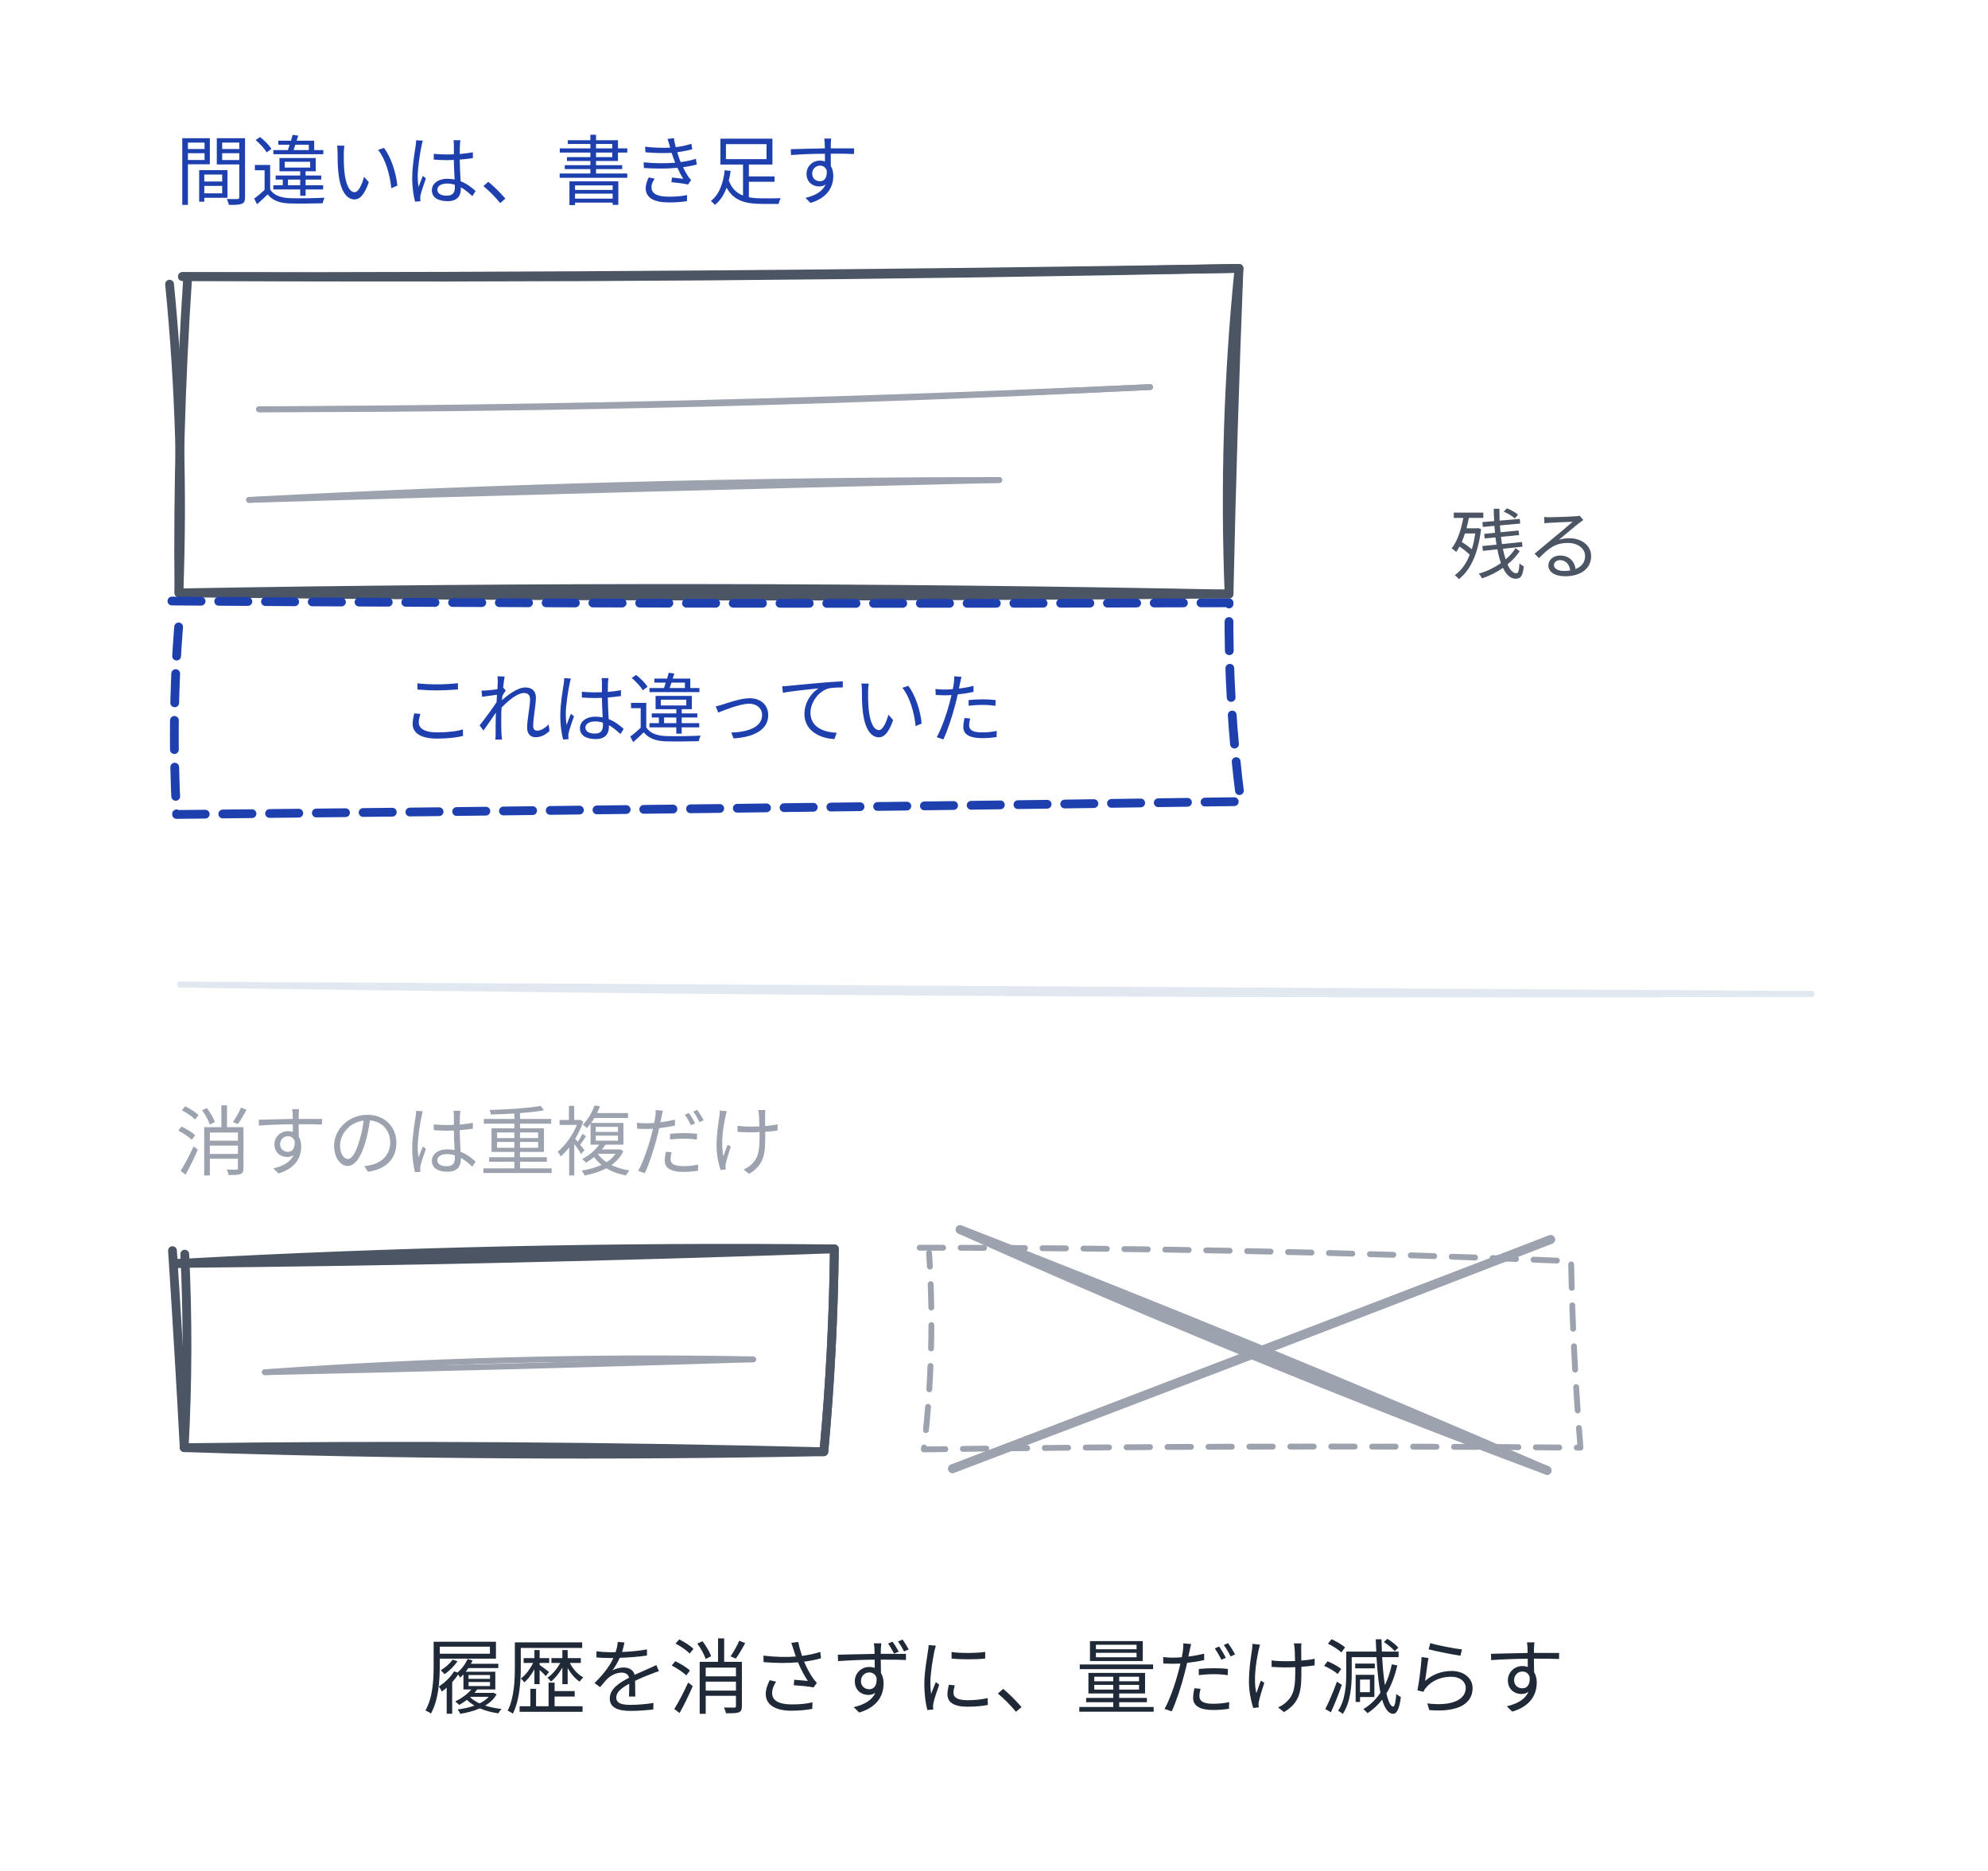
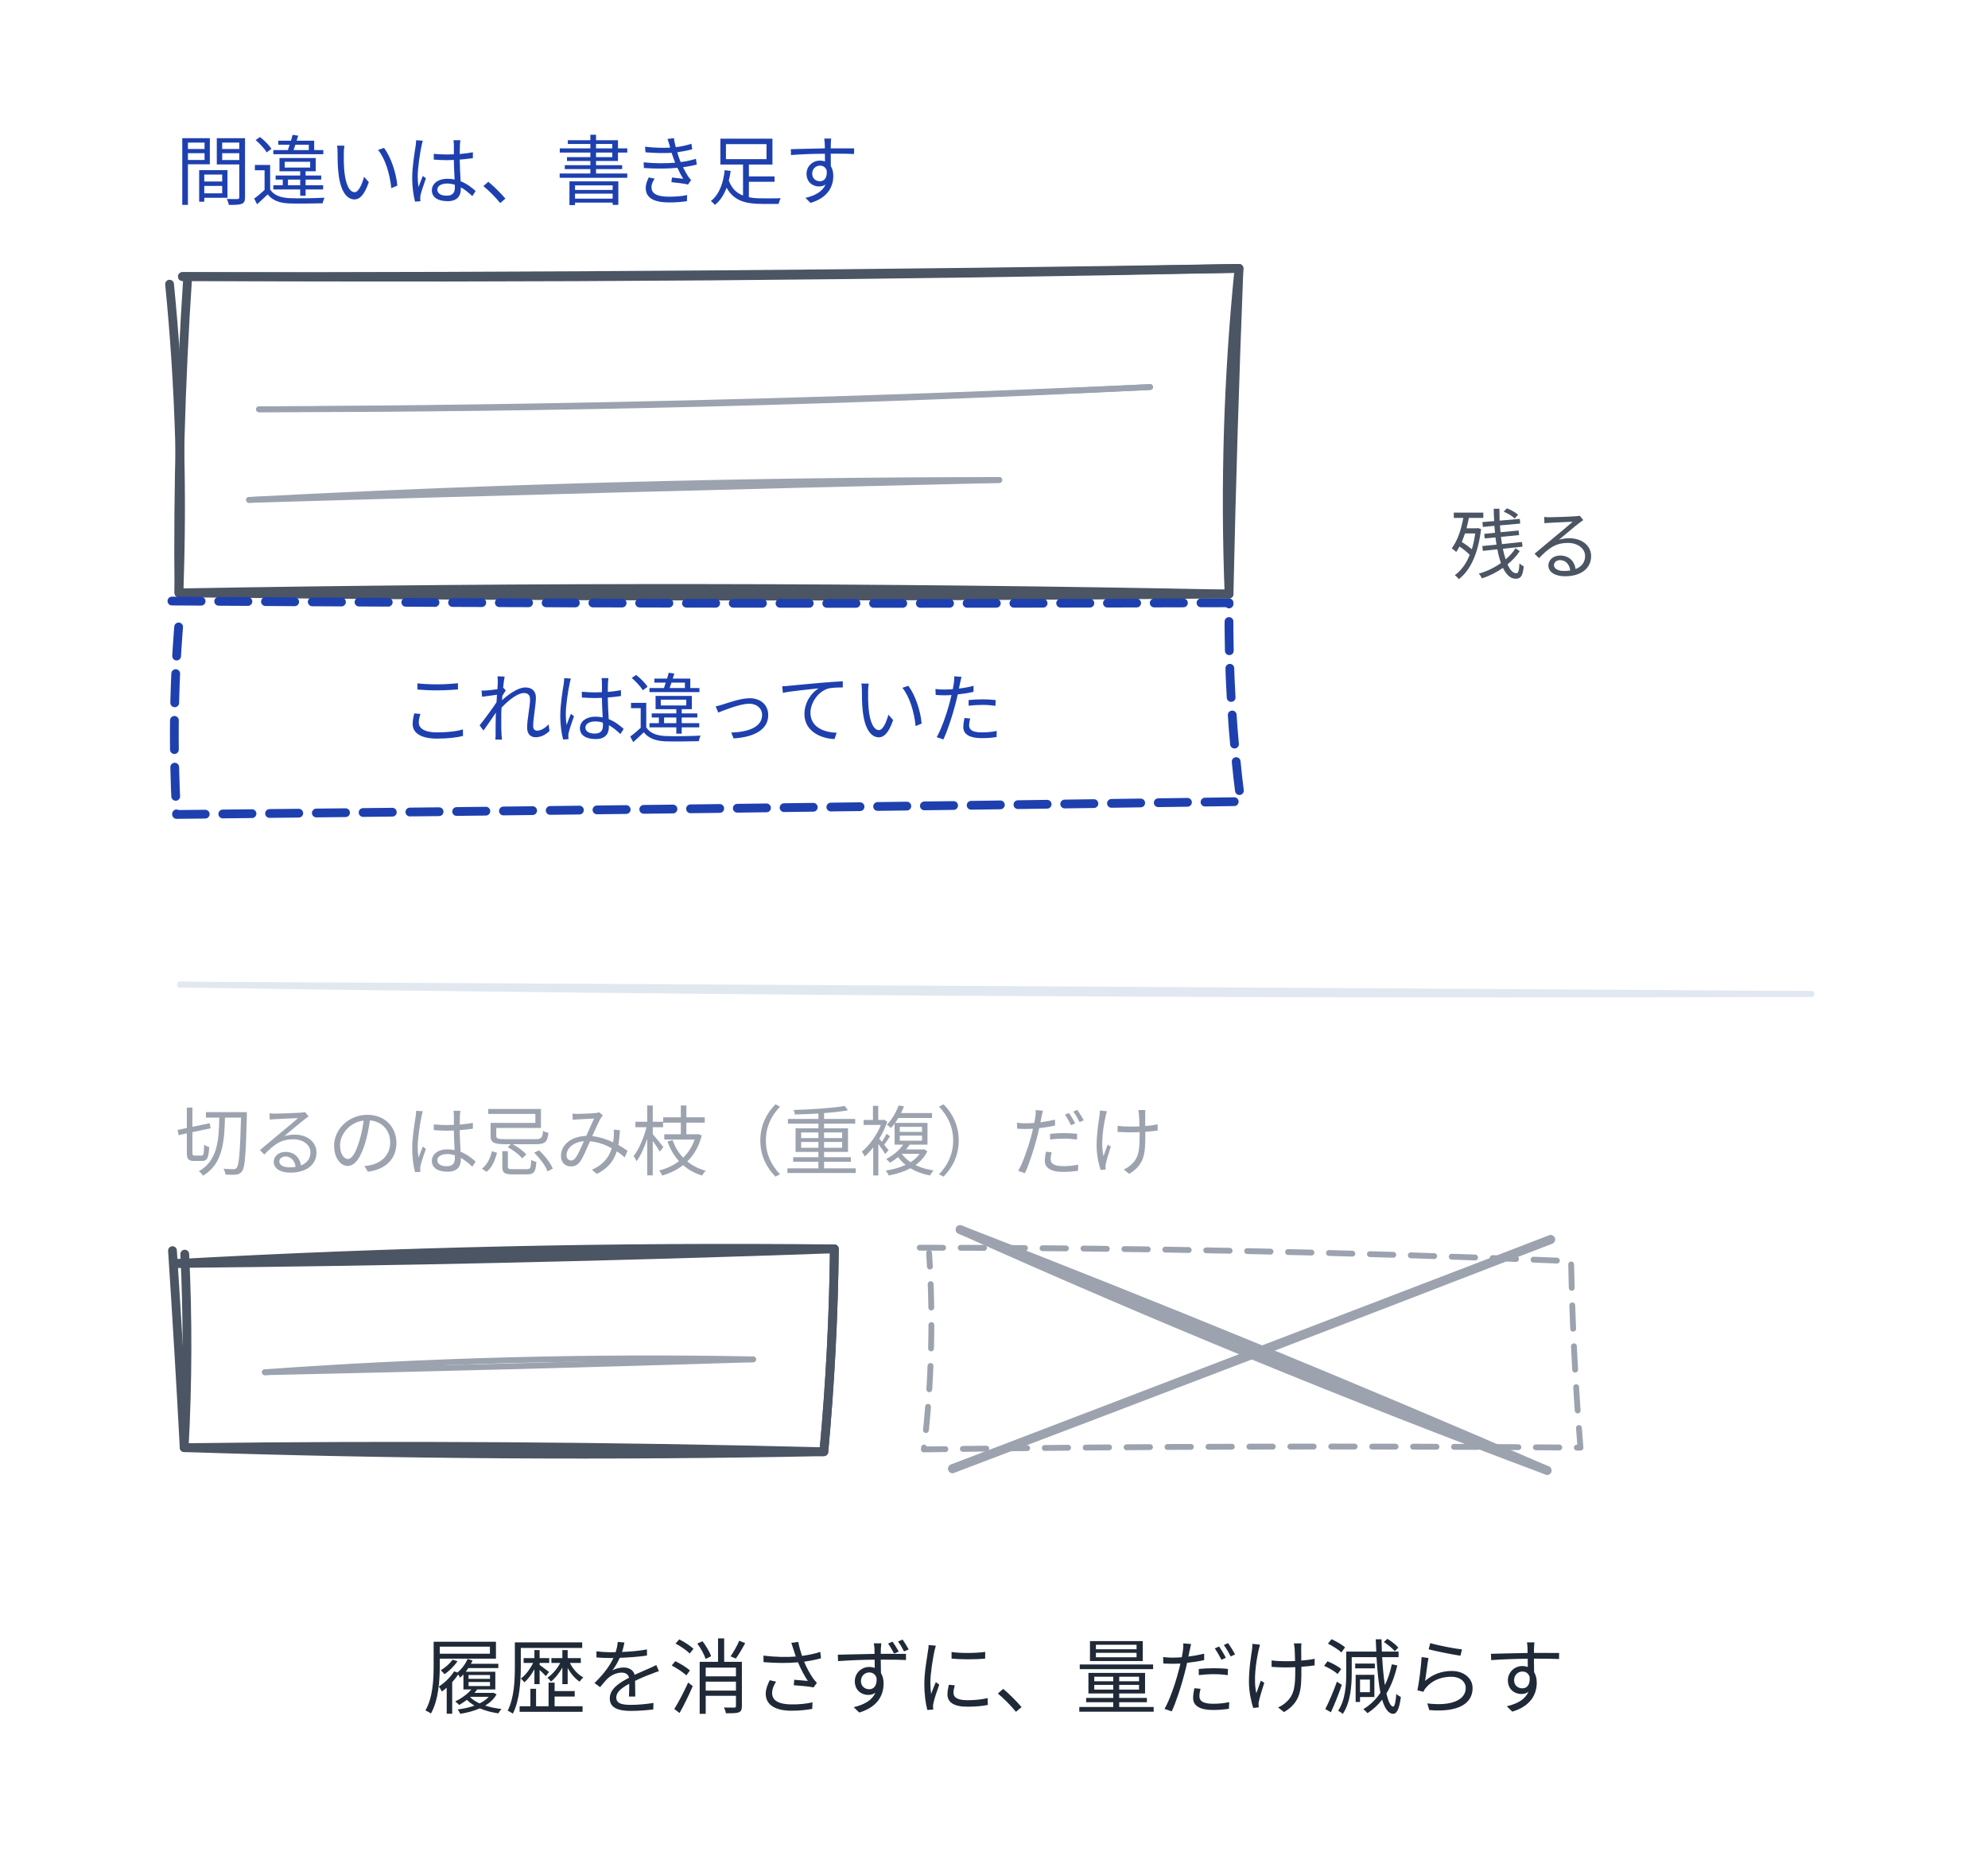
<svg xmlns="http://www.w3.org/2000/svg" width="340" height="320" viewBox="0 0 340 320" preserveAspectRatio="xMidYMid meet">
  <text x="30" y="34" font-family="sans-serif" font-size="13" fill="#1E40AF">間違いは、書き足す</text>
  <path d="M31.2 47.3 Q121.6 47.8 211.9 45.9 Q210.8 73.8 210.2 101.6 Q120.4 102.4 30.6 101.4 Q31.6 74.9 29 48.6" fill="none" stroke="#4B5563" stroke-width="1.5" stroke-linejoin="round" stroke-linecap="round" />
  <path d="M31.2 47.3 Q121.6 47.4 211.9 45.9 Q209.1 73.7 210.2 101.6 Q120.4 99.8 30.6 101.4 Q30.3 74.4 32.1 47.4" fill="none" stroke="#4B5563" stroke-width="1.5" stroke-linejoin="round" stroke-linecap="round" />
  <path d="M44.3 70 Q120.5 70 196.7 66.2" fill="none" stroke="#9CA3AF" stroke-width="1" stroke-linejoin="round" stroke-linecap="round" />
  <path d="M44.3 70 Q120.5 69.7 196.7 66.2" fill="none" stroke="#9CA3AF" stroke-width="1" stroke-linejoin="round" stroke-linecap="round" />
  <path d="M42.6 85.5 Q106.7 82.1 170.9 82.1" fill="none" stroke="#9CA3AF" stroke-width="1" stroke-linejoin="round" stroke-linecap="round" />
  <path d="M42.6 85.5 Q106.8 83.6 170.9 82.1" fill="none" stroke="#9CA3AF" stroke-width="1" stroke-linejoin="round" stroke-linecap="round" />
  <path d="M29.4 102.8 Q119.8 103.4 210.2 103.1 Q210 120.2 212.2 137.1 Q121.2 138.4 30.2 139.3 Q29.2 121.7 30.8 104.3" fill="none" stroke="#1E40AF" stroke-width="1.5" stroke-dasharray="5 3" stroke-linejoin="round" stroke-linecap="round" />
  <text x="120" y="126" text-anchor="middle" font-family="sans-serif" font-size="13" fill="#1E40AF">これは違っていた</text>
  <text x="248" y="98" font-family="sans-serif" font-size="13" fill="#4B5563">残る</text>
  <path d="M30.8 168.4 Q170.3 170.5 309.8 170" fill="none" stroke="#E2E8F0" stroke-width="1" stroke-linejoin="round" stroke-linecap="round" />
  <path d="M30.8 168.4 Q170.3 169.1 309.8 170" fill="none" stroke="#E2E8F0" stroke-width="1" stroke-linejoin="round" stroke-linecap="round" />
-   <text x="30" y="200" font-family="sans-serif" font-size="13" fill="#9CA3AF">消すのは重複だけ</text>
+   <text x="30" y="200" font-family="sans-serif" font-size="13" fill="#9CA3AF">切るのは忌み枝（重複）だけ</text>
  <path d="M30.3 216.1 Q86.4 213 142.7 213.6 Q142.5 231 140.9 248.3 Q86.2 249.4 31.5 247.6 Q32.4 231 31.6 214.5" fill="none" stroke="#4B5563" stroke-width="1.5" stroke-linejoin="round" stroke-linecap="round" />
  <path d="M30.3 216.1 Q86.5 215.6 142.7 213.6 Q142.5 231 140.9 248.3 Q86.2 246.9 31.5 247.6 Q30.6 230.8 29.5 213.9" fill="none" stroke="#4B5563" stroke-width="1.5" stroke-linejoin="round" stroke-linecap="round" />
  <path d="M45.3 234.7 Q87 233.8 128.8 232.5" fill="none" stroke="#9CA3AF" stroke-width="1" stroke-linejoin="round" stroke-linecap="round" />
  <path d="M45.3 234.7 Q87 231.7 128.8 232.5" fill="none" stroke="#9CA3AF" stroke-width="1" stroke-linejoin="round" stroke-linecap="round" />
  <path d="M157.3 213.4 Q213.1 213.4 268.7 215.7 Q269 231.6 270.3 247.6 Q214.1 247.1 158 247.9 Q160 231.1 158.9 214.3" fill="none" stroke="#9CA3AF" stroke-width="1" stroke-dasharray="4 3" stroke-linejoin="round" stroke-linecap="round" />
  <path d="M164.2 210.3 Q213.7 232.5 264.6 251.5" fill="none" stroke="#9CA3AF" stroke-width="1.5" stroke-linejoin="round" stroke-linecap="round" />
  <path d="M164.2 210.3 Q214.8 229.9 264.6 251.5" fill="none" stroke="#9CA3AF" stroke-width="1.5" stroke-linejoin="round" stroke-linecap="round" />
  <path d="M265.2 212 Q214.1 231.6 162.9 251.2" fill="none" stroke="#9CA3AF" stroke-width="1.5" stroke-linejoin="round" stroke-linecap="round" />
  <path d="M265.2 212 Q214.2 231.8 162.9 251.2" fill="none" stroke="#9CA3AF" stroke-width="1.5" stroke-linejoin="round" stroke-linecap="round" />
  <text x="170" y="292" text-anchor="middle" font-family="sans-serif" font-size="14" fill="#1F2937">履歴を消さずに、量だけ減らす</text>
</svg>
